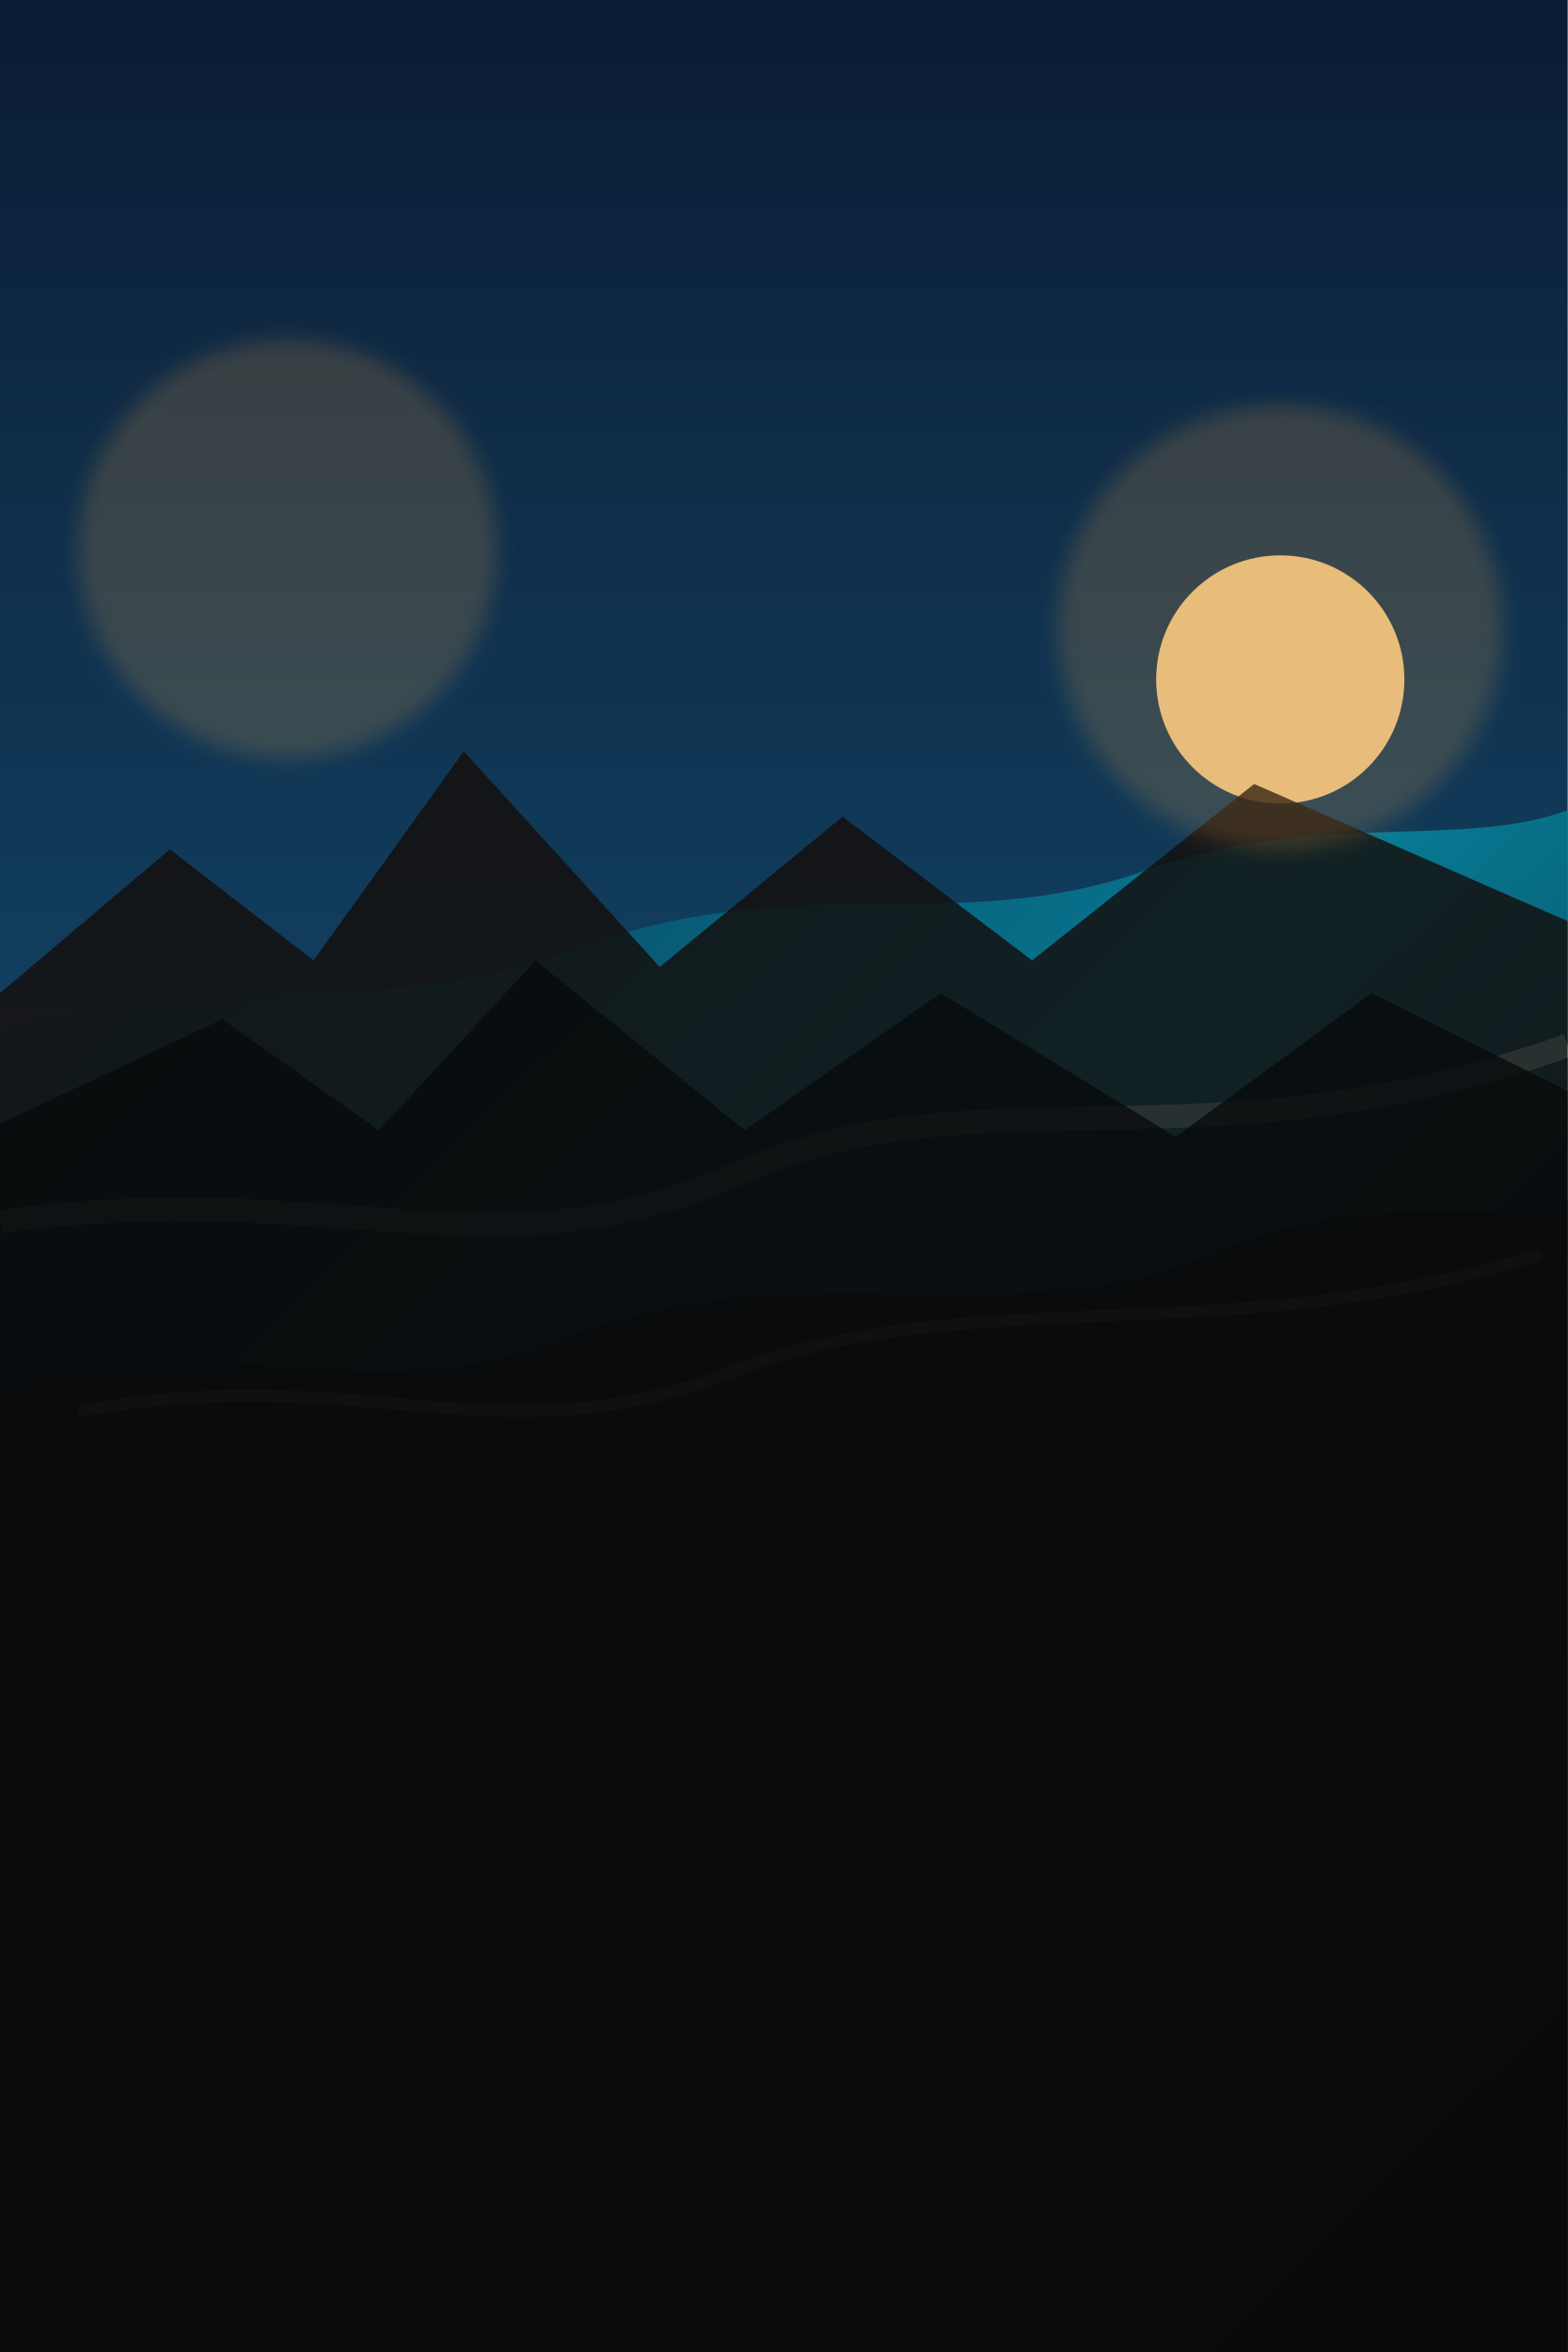
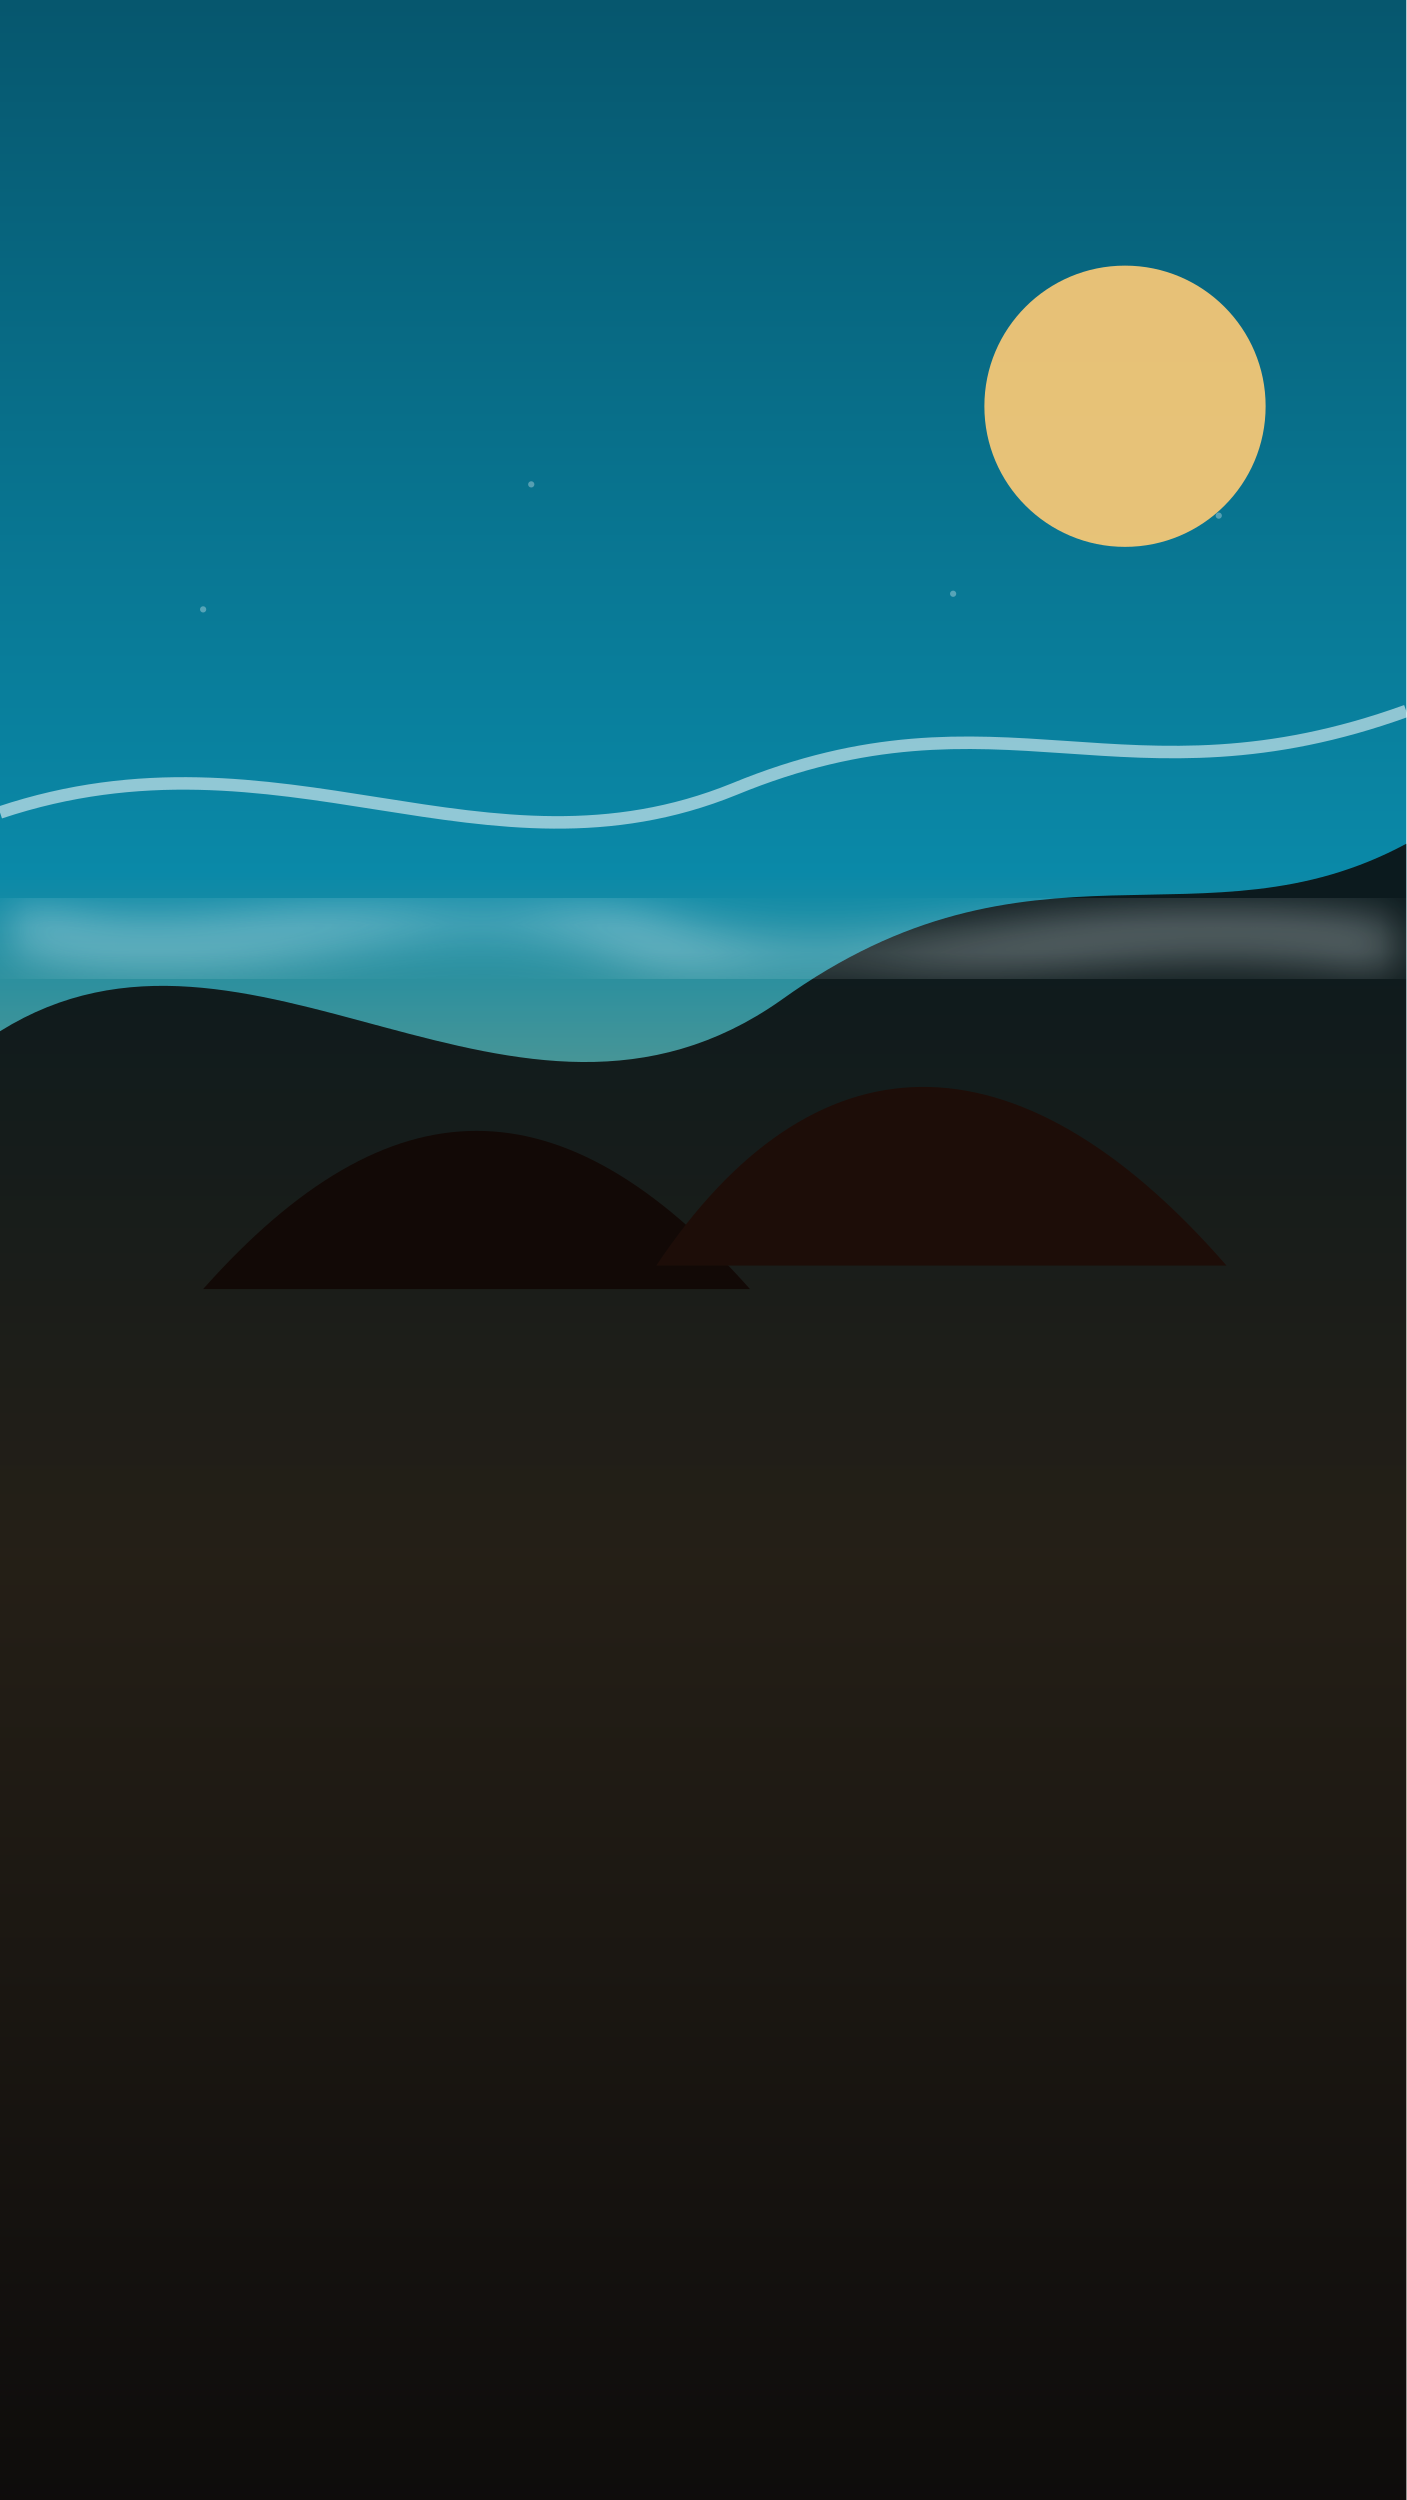
- <svg xmlns="http://www.w3.org/2000/svg" viewBox="0 0 1200 1800" preserveAspectRatio="xMidYMid slice">
+ <svg xmlns="http://www.w3.org/2000/svg" viewBox="0 0 900 1600">
  <defs>
-     <linearGradient id="sky" x1="0" y1="0" x2="0" y2="1">
-       <stop offset="0" stop-color="#0b1c34" />
-       <stop offset=".42" stop-color="#113e5e" />
-       <stop offset=".65" stop-color="#d8893d" />
-       <stop offset="1" stop-color="#080c12" />
+     <linearGradient id="s" x1="0" y1="0" x2="0" y2="1">
+       <stop offset="0" stop-color="#06566d" />
+       <stop offset=".35" stop-color="#0a89a8" />
+       <stop offset=".62" stop-color="#e3b46b" />
+       <stop offset="1" stop-color="#20110b" />
    </linearGradient>
-     <linearGradient id="sea" x1="0" y1="0" x2="1" y2="1">
-       <stop offset="0" stop-color="#083552" />
-       <stop offset=".45" stop-color="#087993" />
-       <stop offset="1" stop-color="#02101b" />
-     </linearGradient>
-     <filter id="blur">
-       <feGaussianBlur stdDeviation="8" />
+     <filter id="b">
+       <feGaussianBlur stdDeviation="18" />
    </filter>
  </defs>
-   <rect width="1200" height="1800" fill="url(#sky)" />
-   <circle cx="980" cy="520" r="95" fill="#ffd28b" opacity=".88" />
-   <path d="M0 790 C170 740 290 780 430 730 C610 660 730 720 880 665 C1010 620 1120 650 1200 620 L1200 1800 L0 1800 Z" fill="url(#sea)" />
-   <path d="M0 1060 C170 1010 275 1085 430 1025 C625 950 770 1030 940 955 C1050 910 1130 940 1200 918 L1200 1800 L0 1800 Z" fill="#051018" opacity=".78" />
-   <path d="M0 935 C250 900 380 980 560 900 C750 815 920 900 1200 800" fill="none" stroke="#b9f6ff" stroke-width="18" opacity=".72" />
-   <path d="M60 1080 C280 1040 380 1120 560 1050 C740 980 940 1035 1180 960" fill="none" stroke="#fff" stroke-width="9" opacity=".55" />
-   <path d="M0 760 L130 650 L240 735 L355 575 L505 740 L645 625 L790 735 L960 600 L1200 705 L1200 1800 L0 1800 Z" fill="#140e0b" opacity=".82" />
-   <path d="M0 860 L170 780 L290 865 L410 735 L570 865 L720 760 L900 870 L1050 760 L1200 835 L1200 1800 L0 1800 Z" fill="#07090b" opacity=".76" />
-   <g opacity=".18" filter="url(#blur)">
-     <circle cx="220" cy="420" r="160" fill="#ffad47" />
-     <circle cx="980" cy="480" r="170" fill="#ffad47" />
+   <rect width="900" height="1600" fill="url(#s)" />
+   <path d="M0 660 C160 560 330 760 500 640 C660 525 770 610 900 540 L900 1600 L0 1600Z" fill="#0b0b0b" opacity=".88" />
+   <path d="M0 585 C140 650 260 535 410 600 C560 665 690 560 900 610" stroke="#effaff" stroke-width="18" opacity=".7" fill="none" filter="url(#b)" />
+   <path d="M0 520 C180 460 310 570 470 505 C640 435 720 520 900 455" stroke="#ffffff" stroke-width="8" opacity=".55" fill="none" />
+   <circle cx="720" cy="260" r="90" fill="#ffcb75" opacity=".9" />
+   <path d="M130 825 C250 690 360 690 480 825 Z" fill="#120906" />
+   <path d="M420 810 C520 660 650 655 785 810 Z" fill="#1d0d08" />
+   <g opacity=".32" fill="#fff">
+     <circle cx="130" cy="390" r="2" />
+     <circle cx="340" cy="310" r="2" />
+     <circle cx="610" cy="380" r="2" />
+     <circle cx="780" cy="330" r="2" />
  </g>
</svg>
